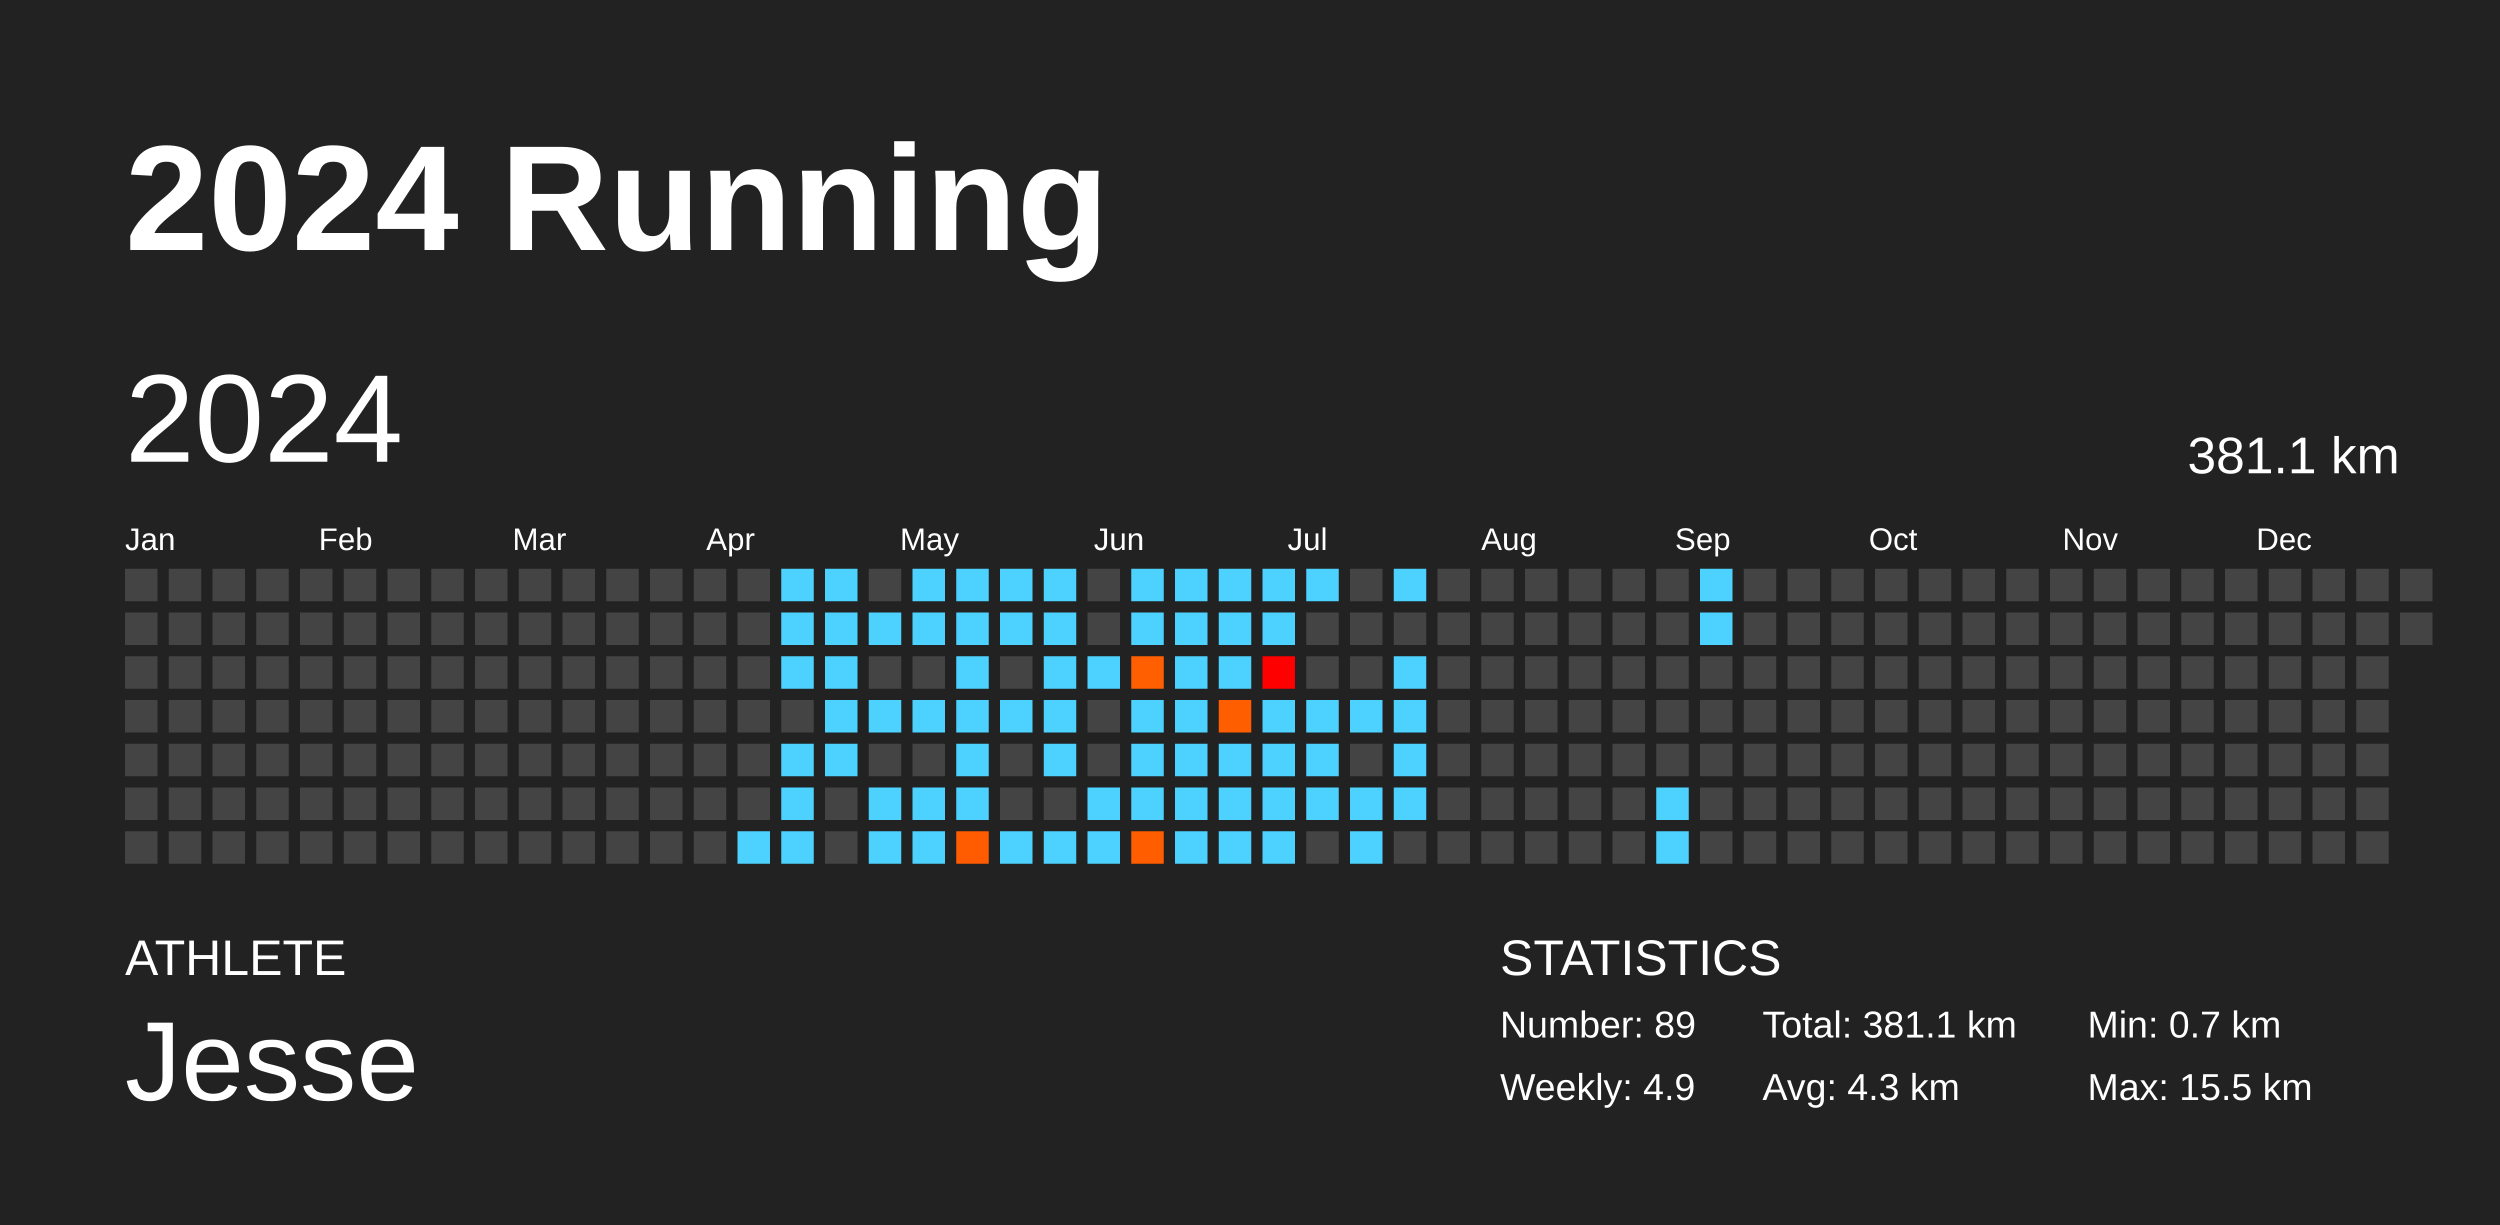
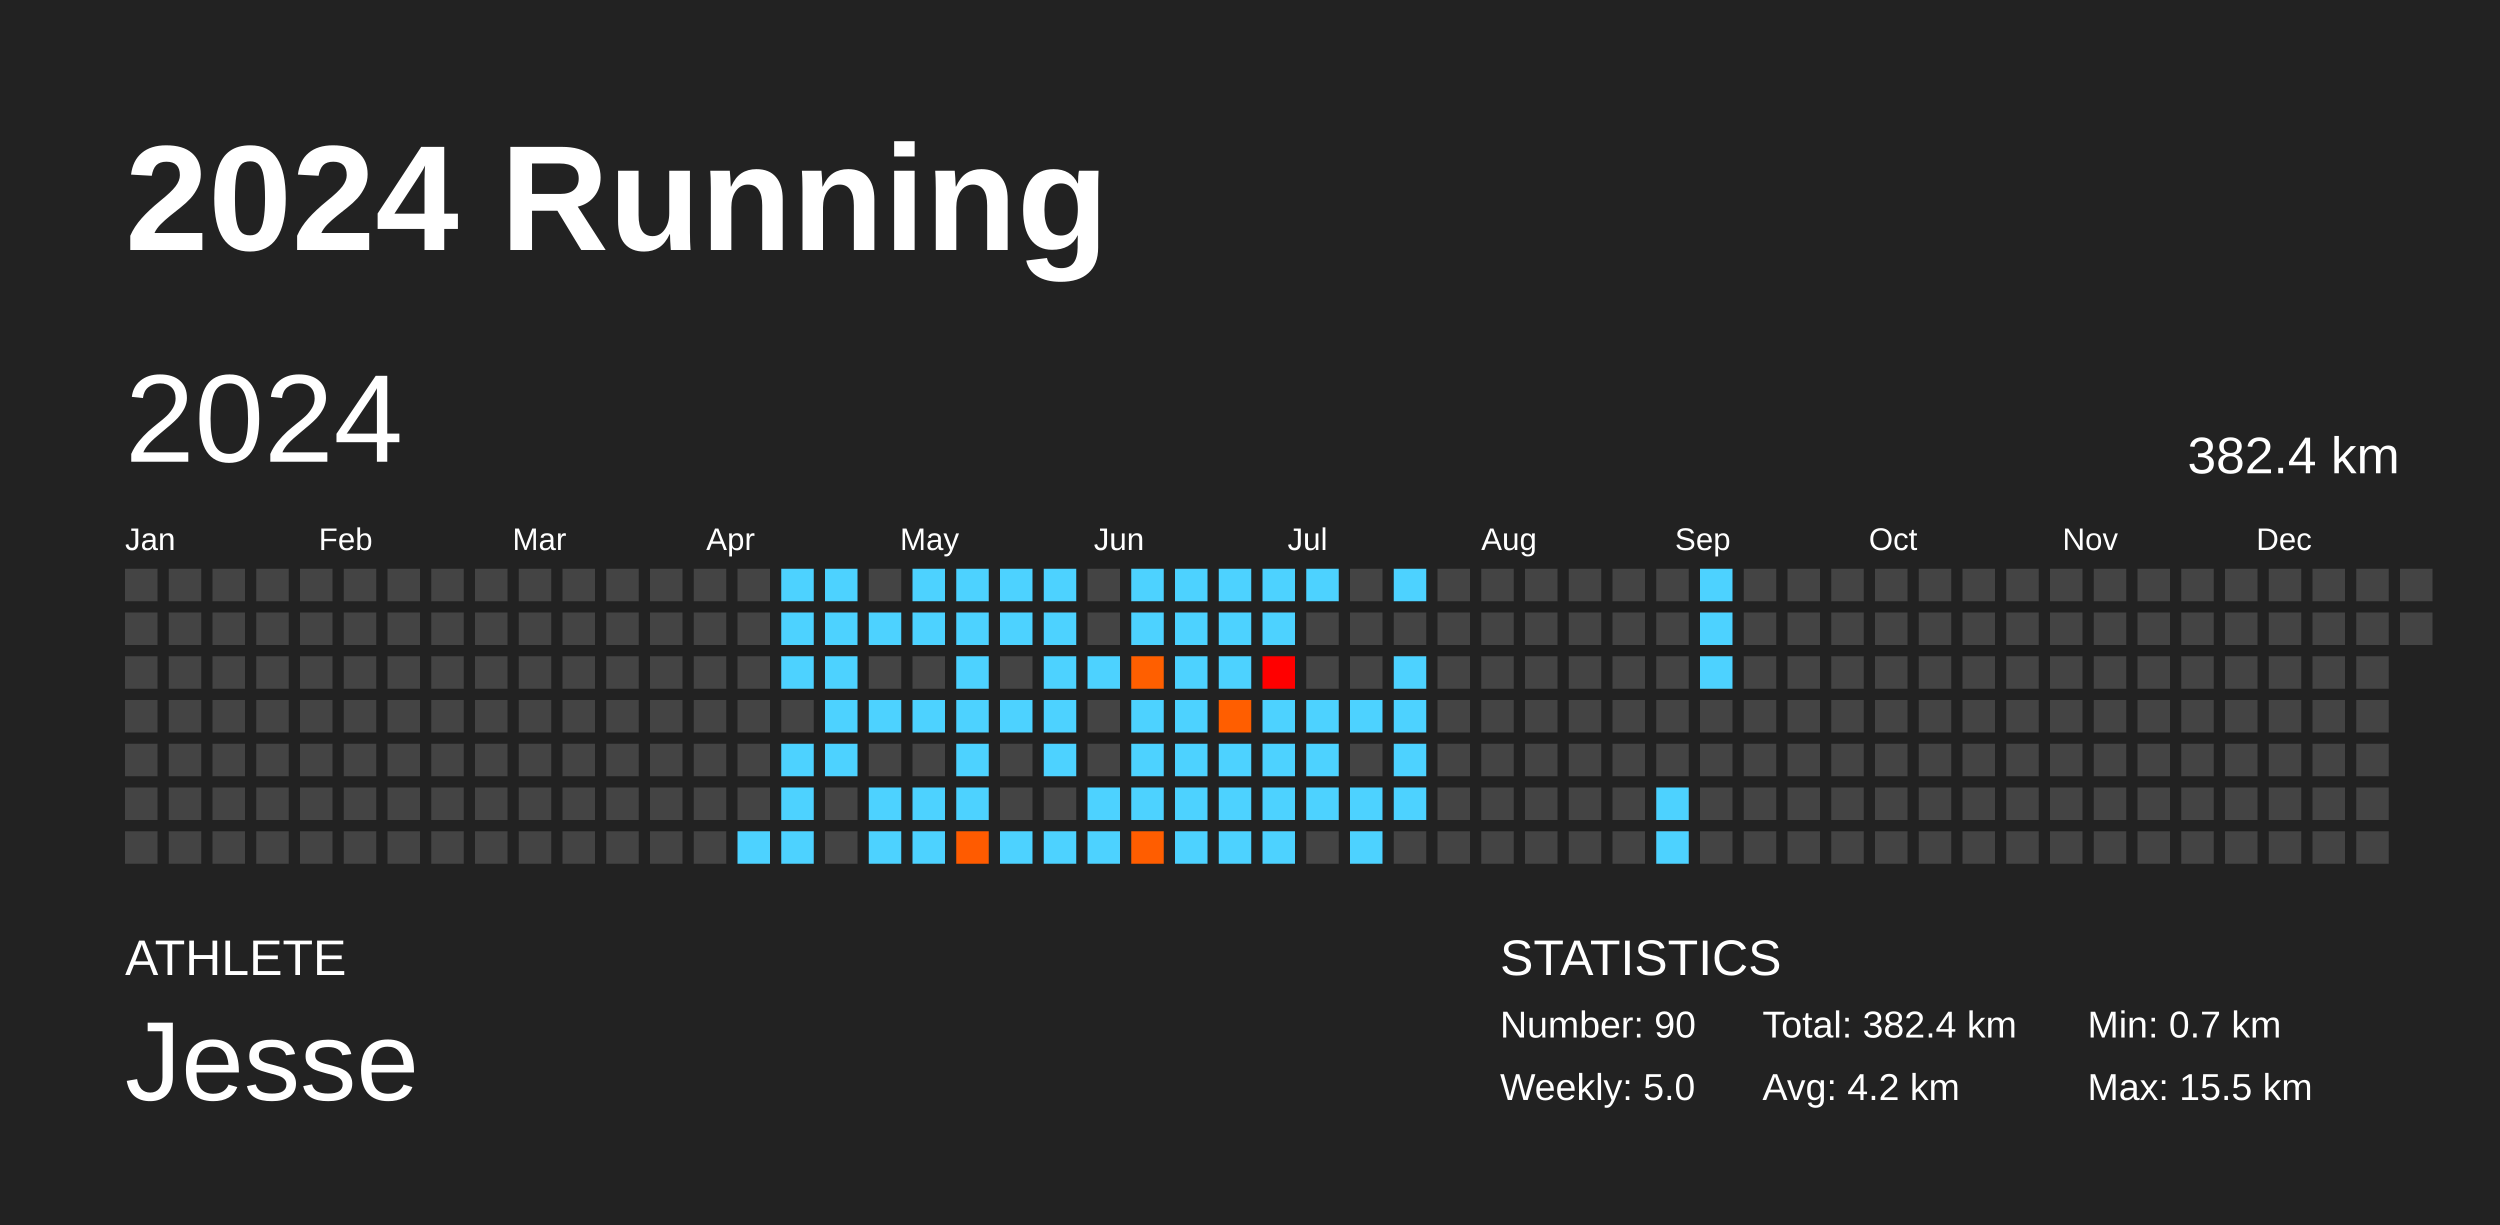
<svg xmlns="http://www.w3.org/2000/svg" baseProfile="full" height="98mm" version="1.1" viewBox="0,0,200,98" width="200mm">
  <defs />
  <rect fill="#222222" height="98" width="200" x="0" y="0" />
  <text fill="#FFFFFF" style="font-size:12px; font-family:Arial; font-weight:bold;" x="10" y="20">2024 Running</text>
  <text fill="#FFFFFF" style="font-size:4px; font-family:Arial" x="10" y="78">ATHLETE</text>
  <text fill="#FFFFFF" style="font-size:9px; font-family:Arial" x="10" y="88">Jesse</text>
  <text fill="#FFFFFF" style="font-size:4px; font-family:Arial" x="120" y="78">STATISTICS</text>
-   <text fill="#FFFFFF" style="font-size:3px; font-family:Arial" x="120" y="83">Number: 89</text>
-   <text fill="#FFFFFF" style="font-size:3px; font-family:Arial" x="120" y="88">Weekly: 4.9</text>
-   <text fill="#FFFFFF" style="font-size:3px; font-family:Arial" x="141" y="83">Total: 381.1 km</text>
-   <text fill="#FFFFFF" style="font-size:3px; font-family:Arial" x="141" y="88">Avg: 4.3 km</text>
+   <text fill="#FFFFFF" style="font-size:3px; font-family:Arial" x="120" y="83">Number: 90</text>
+   <text fill="#FFFFFF" style="font-size:3px; font-family:Arial" x="120" y="88">Weekly: 5.0</text>
+   <text fill="#FFFFFF" style="font-size:3px; font-family:Arial" x="141" y="83">Total: 382.4 km</text>
+   <text fill="#FFFFFF" style="font-size:3px; font-family:Arial" x="141" y="88">Avg: 4.2 km</text>
  <text fill="#FFFFFF" style="font-size:3px; font-family:Arial" x="167" y="83">Min: 0.7 km</text>
  <text fill="#FFFFFF" style="font-size:3px; font-family:Arial" x="167" y="88">Max: 15.5 km</text>
  <text dominant-baseline="hanging" fill="#FFFFFF" style="font-size:10.0px; font-family:Arial;" x="10" y="30">2024</text>
-   <text dominant-baseline="hanging" fill="#FFFFFF" style="font-size:4.125px; font-family:Arial;" x="175" y="35">381.1 km</text>
+   <text dominant-baseline="hanging" fill="#FFFFFF" style="font-size:4.125px; font-family:Arial;" x="175" y="35">382.4 km</text>
  <text fill="#FFFFFF" style="font-size:2.5px; font-family:Arial" x="10.0" y="44">Jan</text>
  <text fill="#FFFFFF" style="font-size:2.5px; font-family:Arial" x="25.5" y="44">Feb</text>
  <text fill="#FFFFFF" style="font-size:2.5px; font-family:Arial" x="41.0" y="44">Mar</text>
  <text fill="#FFFFFF" style="font-size:2.5px; font-family:Arial" x="56.5" y="44">Apr</text>
  <text fill="#FFFFFF" style="font-size:2.5px; font-family:Arial" x="72.0" y="44">May</text>
  <text fill="#FFFFFF" style="font-size:2.5px; font-family:Arial" x="87.5" y="44">Jun</text>
  <text fill="#FFFFFF" style="font-size:2.5px; font-family:Arial" x="103.0" y="44">Jul</text>
  <text fill="#FFFFFF" style="font-size:2.5px; font-family:Arial" x="118.5" y="44">Aug</text>
  <text fill="#FFFFFF" style="font-size:2.5px; font-family:Arial" x="134.0" y="44">Sep</text>
  <text fill="#FFFFFF" style="font-size:2.5px; font-family:Arial" x="149.5" y="44">Oct</text>
  <text fill="#FFFFFF" style="font-size:2.5px; font-family:Arial" x="165.0" y="44">Nov</text>
  <text fill="#FFFFFF" style="font-size:2.5px; font-family:Arial" x="180.5" y="44">Dec</text>
  <rect fill="#444444" height="2.6" width="2.6" x="10.0" y="45.5" />
  <rect fill="#444444" height="2.6" width="2.6" x="10.0" y="49.0" />
  <rect fill="#444444" height="2.6" width="2.6" x="10.0" y="52.5" />
  <rect fill="#444444" height="2.6" width="2.6" x="10.0" y="56.0" />
  <rect fill="#444444" height="2.6" width="2.6" x="10.0" y="59.5" />
  <rect fill="#444444" height="2.6" width="2.6" x="10.0" y="63.0" />
  <rect fill="#444444" height="2.6" width="2.6" x="10.0" y="66.5" />
  <rect fill="#444444" height="2.6" width="2.6" x="13.5" y="45.5" />
  <rect fill="#444444" height="2.6" width="2.6" x="13.5" y="49.0" />
  <rect fill="#444444" height="2.6" width="2.6" x="13.5" y="52.5" />
  <rect fill="#444444" height="2.6" width="2.6" x="13.5" y="56.0" />
  <rect fill="#444444" height="2.6" width="2.6" x="13.5" y="59.5" />
  <rect fill="#444444" height="2.6" width="2.6" x="13.5" y="63.0" />
  <rect fill="#444444" height="2.6" width="2.6" x="13.5" y="66.5" />
  <rect fill="#444444" height="2.6" width="2.6" x="17.0" y="45.5" />
  <rect fill="#444444" height="2.6" width="2.6" x="17.0" y="49.0" />
  <rect fill="#444444" height="2.6" width="2.6" x="17.0" y="52.5" />
  <rect fill="#444444" height="2.6" width="2.6" x="17.0" y="56.0" />
  <rect fill="#444444" height="2.6" width="2.6" x="17.0" y="59.5" />
  <rect fill="#444444" height="2.6" width="2.6" x="17.0" y="63.0" />
  <rect fill="#444444" height="2.6" width="2.6" x="17.0" y="66.5" />
  <rect fill="#444444" height="2.6" width="2.6" x="20.5" y="45.5" />
  <rect fill="#444444" height="2.6" width="2.6" x="20.5" y="49.0" />
  <rect fill="#444444" height="2.6" width="2.6" x="20.5" y="52.5" />
  <rect fill="#444444" height="2.6" width="2.6" x="20.5" y="56.0" />
  <rect fill="#444444" height="2.6" width="2.6" x="20.5" y="59.5" />
  <rect fill="#444444" height="2.6" width="2.6" x="20.5" y="63.0" />
  <rect fill="#444444" height="2.6" width="2.6" x="20.5" y="66.5" />
  <rect fill="#444444" height="2.6" width="2.6" x="24.0" y="45.5" />
  <rect fill="#444444" height="2.6" width="2.6" x="24.0" y="49.0" />
  <rect fill="#444444" height="2.6" width="2.6" x="24.0" y="52.5" />
  <rect fill="#444444" height="2.6" width="2.6" x="24.0" y="56.0" />
  <rect fill="#444444" height="2.6" width="2.6" x="24.0" y="59.5" />
  <rect fill="#444444" height="2.6" width="2.6" x="24.0" y="63.0" />
  <rect fill="#444444" height="2.6" width="2.6" x="24.0" y="66.5" />
  <rect fill="#444444" height="2.6" width="2.6" x="27.5" y="45.5" />
  <rect fill="#444444" height="2.6" width="2.6" x="27.5" y="49.0" />
  <rect fill="#444444" height="2.6" width="2.6" x="27.5" y="52.5" />
  <rect fill="#444444" height="2.6" width="2.6" x="27.5" y="56.0" />
  <rect fill="#444444" height="2.6" width="2.6" x="27.5" y="59.5" />
  <rect fill="#444444" height="2.6" width="2.6" x="27.5" y="63.0" />
  <rect fill="#444444" height="2.6" width="2.6" x="27.5" y="66.5" />
  <rect fill="#444444" height="2.6" width="2.6" x="31.0" y="45.5" />
  <rect fill="#444444" height="2.6" width="2.6" x="31.0" y="49.0" />
  <rect fill="#444444" height="2.6" width="2.6" x="31.0" y="52.5" />
  <rect fill="#444444" height="2.6" width="2.6" x="31.0" y="56.0" />
  <rect fill="#444444" height="2.6" width="2.6" x="31.0" y="59.5" />
  <rect fill="#444444" height="2.6" width="2.6" x="31.0" y="63.0" />
  <rect fill="#444444" height="2.6" width="2.6" x="31.0" y="66.5" />
  <rect fill="#444444" height="2.6" width="2.6" x="34.5" y="45.5" />
  <rect fill="#444444" height="2.6" width="2.6" x="34.5" y="49.0" />
  <rect fill="#444444" height="2.6" width="2.6" x="34.5" y="52.5" />
  <rect fill="#444444" height="2.6" width="2.6" x="34.5" y="56.0" />
  <rect fill="#444444" height="2.6" width="2.6" x="34.5" y="59.5" />
  <rect fill="#444444" height="2.6" width="2.6" x="34.5" y="63.0" />
  <rect fill="#444444" height="2.6" width="2.6" x="34.5" y="66.5" />
  <rect fill="#444444" height="2.6" width="2.6" x="38.0" y="45.5" />
  <rect fill="#444444" height="2.6" width="2.6" x="38.0" y="49.0" />
  <rect fill="#444444" height="2.6" width="2.6" x="38.0" y="52.5" />
  <rect fill="#444444" height="2.6" width="2.6" x="38.0" y="56.0" />
  <rect fill="#444444" height="2.6" width="2.6" x="38.0" y="59.5" />
  <rect fill="#444444" height="2.6" width="2.6" x="38.0" y="63.0" />
  <rect fill="#444444" height="2.6" width="2.6" x="38.0" y="66.5" />
  <rect fill="#444444" height="2.6" width="2.6" x="41.5" y="45.5" />
  <rect fill="#444444" height="2.6" width="2.6" x="41.5" y="49.0" />
  <rect fill="#444444" height="2.6" width="2.6" x="41.5" y="52.5" />
  <rect fill="#444444" height="2.6" width="2.6" x="41.5" y="56.0" />
  <rect fill="#444444" height="2.6" width="2.6" x="41.5" y="59.5" />
  <rect fill="#444444" height="2.6" width="2.6" x="41.5" y="63.0" />
  <rect fill="#444444" height="2.6" width="2.6" x="41.5" y="66.5" />
  <rect fill="#444444" height="2.6" width="2.6" x="45.0" y="45.5" />
  <rect fill="#444444" height="2.6" width="2.6" x="45.0" y="49.0" />
  <rect fill="#444444" height="2.6" width="2.6" x="45.0" y="52.5" />
  <rect fill="#444444" height="2.6" width="2.6" x="45.0" y="56.0" />
  <rect fill="#444444" height="2.6" width="2.6" x="45.0" y="59.5" />
  <rect fill="#444444" height="2.6" width="2.6" x="45.0" y="63.0" />
  <rect fill="#444444" height="2.6" width="2.6" x="45.0" y="66.5" />
  <rect fill="#444444" height="2.6" width="2.6" x="48.5" y="45.5" />
  <rect fill="#444444" height="2.6" width="2.6" x="48.5" y="49.0" />
  <rect fill="#444444" height="2.6" width="2.6" x="48.5" y="52.5" />
  <rect fill="#444444" height="2.6" width="2.6" x="48.5" y="56.0" />
  <rect fill="#444444" height="2.6" width="2.6" x="48.5" y="59.5" />
  <rect fill="#444444" height="2.6" width="2.6" x="48.5" y="63.0" />
  <rect fill="#444444" height="2.6" width="2.6" x="48.5" y="66.5" />
  <rect fill="#444444" height="2.6" width="2.6" x="52.0" y="45.5" />
  <rect fill="#444444" height="2.6" width="2.6" x="52.0" y="49.0" />
  <rect fill="#444444" height="2.6" width="2.6" x="52.0" y="52.5" />
  <rect fill="#444444" height="2.6" width="2.6" x="52.0" y="56.0" />
  <rect fill="#444444" height="2.6" width="2.6" x="52.0" y="59.5" />
  <rect fill="#444444" height="2.6" width="2.6" x="52.0" y="63.0" />
  <rect fill="#444444" height="2.6" width="2.6" x="52.0" y="66.5" />
  <rect fill="#444444" height="2.6" width="2.6" x="55.5" y="45.5" />
  <rect fill="#444444" height="2.6" width="2.6" x="55.5" y="49.0" />
  <rect fill="#444444" height="2.6" width="2.6" x="55.5" y="52.5" />
  <rect fill="#444444" height="2.6" width="2.6" x="55.5" y="56.0" />
  <rect fill="#444444" height="2.6" width="2.6" x="55.5" y="59.5" />
  <rect fill="#444444" height="2.6" width="2.6" x="55.5" y="63.0" />
  <rect fill="#444444" height="2.6" width="2.6" x="55.5" y="66.5" />
  <rect fill="#444444" height="2.6" width="2.6" x="59.0" y="45.5" />
  <rect fill="#444444" height="2.6" width="2.6" x="59.0" y="49.0" />
  <rect fill="#444444" height="2.6" width="2.6" x="59.0" y="52.5" />
  <rect fill="#444444" height="2.6" width="2.6" x="59.0" y="56.0" />
  <rect fill="#444444" height="2.6" width="2.6" x="59.0" y="59.5" />
  <rect fill="#444444" height="2.6" width="2.6" x="59.0" y="63.0" />
  <rect fill="#4dd2ff" height="2.6" width="2.6" x="59.0" y="66.5" />
  <rect fill="#4dd2ff" height="2.6" width="2.6" x="62.5" y="45.5" />
  <rect fill="#4dd2ff" height="2.6" width="2.6" x="62.5" y="49.0" />
  <rect fill="#4dd2ff" height="2.6" width="2.6" x="62.5" y="52.5" />
  <rect fill="#444444" height="2.6" width="2.6" x="62.5" y="56.0" />
  <rect fill="#4dd2ff" height="2.6" width="2.6" x="62.5" y="59.5" />
  <rect fill="#4dd2ff" height="2.6" width="2.6" x="62.5" y="63.0" />
  <rect fill="#4dd2ff" height="2.6" width="2.6" x="62.5" y="66.5" />
  <rect fill="#4dd2ff" height="2.6" width="2.6" x="66.0" y="45.5" />
  <rect fill="#4dd2ff" height="2.6" width="2.6" x="66.0" y="49.0" />
  <rect fill="#4dd2ff" height="2.6" width="2.6" x="66.0" y="52.5" />
  <rect fill="#4dd2ff" height="2.6" width="2.6" x="66.0" y="56.0" />
  <rect fill="#4dd2ff" height="2.6" width="2.6" x="66.0" y="59.5" />
  <rect fill="#444444" height="2.6" width="2.6" x="66.0" y="63.0" />
  <rect fill="#444444" height="2.6" width="2.6" x="66.0" y="66.5" />
  <rect fill="#444444" height="2.6" width="2.6" x="69.5" y="45.5" />
  <rect fill="#4dd2ff" height="2.6" width="2.6" x="69.5" y="49.0" />
  <rect fill="#444444" height="2.6" width="2.6" x="69.5" y="52.5" />
  <rect fill="#4dd2ff" height="2.6" width="2.6" x="69.5" y="56.0" />
  <rect fill="#444444" height="2.6" width="2.6" x="69.5" y="59.5" />
  <rect fill="#4dd2ff" height="2.6" width="2.6" x="69.5" y="63.0" />
  <rect fill="#4dd2ff" height="2.6" width="2.6" x="69.5" y="66.5" />
  <rect fill="#4dd2ff" height="2.6" width="2.6" x="73.0" y="45.5" />
  <rect fill="#4dd2ff" height="2.6" width="2.6" x="73.0" y="49.0" />
  <rect fill="#444444" height="2.6" width="2.6" x="73.0" y="52.5" />
  <rect fill="#4dd2ff" height="2.6" width="2.6" x="73.0" y="56.0" />
  <rect fill="#444444" height="2.6" width="2.6" x="73.0" y="59.5" />
  <rect fill="#4dd2ff" height="2.6" width="2.6" x="73.0" y="63.0" />
  <rect fill="#4dd2ff" height="2.6" width="2.6" x="73.0" y="66.5" />
  <rect fill="#4dd2ff" height="2.6" width="2.6" x="76.5" y="45.5" />
  <rect fill="#4dd2ff" height="2.6" width="2.6" x="76.5" y="49.0" />
  <rect fill="#4dd2ff" height="2.6" width="2.6" x="76.5" y="52.5" />
  <rect fill="#4dd2ff" height="2.6" width="2.6" x="76.5" y="56.0" />
  <rect fill="#4dd2ff" height="2.6" width="2.6" x="76.5" y="59.5" />
  <rect fill="#4dd2ff" height="2.6" width="2.6" x="76.5" y="63.0" />
  <rect fill="#ff5b00" height="2.6" width="2.6" x="76.5" y="66.5" />
  <rect fill="#4dd2ff" height="2.6" width="2.6" x="80.0" y="45.5" />
  <rect fill="#4dd2ff" height="2.6" width="2.6" x="80.0" y="49.0" />
  <rect fill="#444444" height="2.6" width="2.6" x="80.0" y="52.5" />
  <rect fill="#4dd2ff" height="2.6" width="2.6" x="80.0" y="56.0" />
  <rect fill="#444444" height="2.6" width="2.6" x="80.0" y="59.5" />
  <rect fill="#444444" height="2.6" width="2.6" x="80.0" y="63.0" />
  <rect fill="#4dd2ff" height="2.6" width="2.6" x="80.0" y="66.5" />
  <rect fill="#4dd2ff" height="2.6" width="2.6" x="83.5" y="45.5" />
  <rect fill="#4dd2ff" height="2.6" width="2.6" x="83.5" y="49.0" />
  <rect fill="#4dd2ff" height="2.6" width="2.6" x="83.5" y="52.5" />
  <rect fill="#4dd2ff" height="2.6" width="2.6" x="83.5" y="56.0" />
  <rect fill="#4dd2ff" height="2.6" width="2.6" x="83.5" y="59.5" />
  <rect fill="#444444" height="2.6" width="2.6" x="83.5" y="63.0" />
  <rect fill="#4dd2ff" height="2.6" width="2.6" x="83.5" y="66.5" />
  <rect fill="#444444" height="2.6" width="2.6" x="87.0" y="45.5" />
  <rect fill="#444444" height="2.6" width="2.6" x="87.0" y="49.0" />
  <rect fill="#4dd2ff" height="2.6" width="2.6" x="87.0" y="52.5" />
  <rect fill="#444444" height="2.6" width="2.6" x="87.0" y="56.0" />
  <rect fill="#444444" height="2.6" width="2.6" x="87.0" y="59.5" />
  <rect fill="#4dd2ff" height="2.6" width="2.6" x="87.0" y="63.0" />
  <rect fill="#4dd2ff" height="2.6" width="2.6" x="87.0" y="66.5" />
  <rect fill="#4dd2ff" height="2.6" width="2.6" x="90.5" y="45.5" />
  <rect fill="#4dd2ff" height="2.6" width="2.6" x="90.5" y="49.0" />
  <rect fill="#ff5f00" height="2.6" width="2.6" x="90.5" y="52.5" />
  <rect fill="#4dd2ff" height="2.6" width="2.6" x="90.5" y="56.0" />
  <rect fill="#4dd2ff" height="2.6" width="2.6" x="90.5" y="59.5" />
  <rect fill="#4dd2ff" height="2.6" width="2.6" x="90.5" y="63.0" />
  <rect fill="#ff5d00" height="2.6" width="2.6" x="90.5" y="66.5" />
  <rect fill="#4dd2ff" height="2.6" width="2.6" x="94.0" y="45.5" />
  <rect fill="#4dd2ff" height="2.6" width="2.6" x="94.0" y="49.0" />
  <rect fill="#4dd2ff" height="2.6" width="2.6" x="94.0" y="52.5" />
  <rect fill="#4dd2ff" height="2.6" width="2.6" x="94.0" y="56.0" />
  <rect fill="#4dd2ff" height="2.6" width="2.6" x="94.0" y="59.5" />
  <rect fill="#4dd2ff" height="2.6" width="2.6" x="94.0" y="63.0" />
  <rect fill="#4dd2ff" height="2.6" width="2.6" x="94.0" y="66.5" />
  <rect fill="#4dd2ff" height="2.6" width="2.6" x="97.5" y="45.5" />
  <rect fill="#4dd2ff" height="2.6" width="2.6" x="97.5" y="49.0" />
  <rect fill="#4dd2ff" height="2.6" width="2.6" x="97.5" y="52.5" />
  <rect fill="#ff5e00" height="2.6" width="2.6" x="97.5" y="56.0" />
  <rect fill="#4dd2ff" height="2.6" width="2.6" x="97.5" y="59.5" />
  <rect fill="#4dd2ff" height="2.6" width="2.6" x="97.5" y="63.0" />
  <rect fill="#4dd2ff" height="2.6" width="2.6" x="97.5" y="66.5" />
  <rect fill="#4dd2ff" height="2.6" width="2.6" x="101.0" y="45.5" />
  <rect fill="#4dd2ff" height="2.6" width="2.6" x="101.0" y="49.0" />
  <rect fill="#ff0000" height="2.6" width="2.6" x="101.0" y="52.5" />
  <rect fill="#4dd2ff" height="2.6" width="2.6" x="101.0" y="56.0" />
  <rect fill="#4dd2ff" height="2.6" width="2.6" x="101.0" y="59.5" />
  <rect fill="#4dd2ff" height="2.6" width="2.6" x="101.0" y="63.0" />
  <rect fill="#4dd2ff" height="2.6" width="2.6" x="101.0" y="66.5" />
  <rect fill="#4dd2ff" height="2.6" width="2.6" x="104.5" y="45.5" />
  <rect fill="#444444" height="2.6" width="2.6" x="104.5" y="49.0" />
  <rect fill="#444444" height="2.6" width="2.6" x="104.5" y="52.5" />
  <rect fill="#4dd2ff" height="2.6" width="2.6" x="104.5" y="56.0" />
  <rect fill="#4dd2ff" height="2.6" width="2.6" x="104.5" y="59.5" />
  <rect fill="#4dd2ff" height="2.6" width="2.6" x="104.5" y="63.0" />
  <rect fill="#444444" height="2.6" width="2.6" x="104.5" y="66.5" />
  <rect fill="#444444" height="2.6" width="2.6" x="108.0" y="45.5" />
  <rect fill="#444444" height="2.6" width="2.6" x="108.0" y="49.0" />
  <rect fill="#444444" height="2.6" width="2.6" x="108.0" y="52.5" />
  <rect fill="#4dd2ff" height="2.6" width="2.6" x="108.0" y="56.0" />
  <rect fill="#444444" height="2.6" width="2.6" x="108.0" y="59.5" />
  <rect fill="#4dd2ff" height="2.6" width="2.6" x="108.0" y="63.0" />
  <rect fill="#4dd2ff" height="2.6" width="2.6" x="108.0" y="66.5" />
  <rect fill="#4dd2ff" height="2.6" width="2.6" x="111.5" y="45.5" />
  <rect fill="#444444" height="2.6" width="2.6" x="111.5" y="49.0" />
  <rect fill="#4dd2ff" height="2.6" width="2.6" x="111.5" y="52.5" />
  <rect fill="#4dd2ff" height="2.6" width="2.6" x="111.5" y="56.0" />
  <rect fill="#4dd2ff" height="2.6" width="2.6" x="111.5" y="59.5" />
  <rect fill="#4dd2ff" height="2.6" width="2.6" x="111.5" y="63.0" />
  <rect fill="#444444" height="2.6" width="2.6" x="111.5" y="66.5" />
  <rect fill="#444444" height="2.6" width="2.6" x="115.0" y="45.5" />
  <rect fill="#444444" height="2.6" width="2.6" x="115.0" y="49.0" />
  <rect fill="#444444" height="2.6" width="2.6" x="115.0" y="52.5" />
  <rect fill="#444444" height="2.6" width="2.6" x="115.0" y="56.0" />
  <rect fill="#444444" height="2.6" width="2.6" x="115.0" y="59.5" />
  <rect fill="#444444" height="2.6" width="2.6" x="115.0" y="63.0" />
  <rect fill="#444444" height="2.6" width="2.6" x="115.0" y="66.5" />
  <rect fill="#444444" height="2.6" width="2.6" x="118.5" y="45.5" />
  <rect fill="#444444" height="2.6" width="2.6" x="118.5" y="49.0" />
  <rect fill="#444444" height="2.6" width="2.6" x="118.5" y="52.5" />
  <rect fill="#444444" height="2.6" width="2.6" x="118.5" y="56.0" />
  <rect fill="#444444" height="2.6" width="2.6" x="118.5" y="59.5" />
  <rect fill="#444444" height="2.6" width="2.6" x="118.5" y="63.0" />
  <rect fill="#444444" height="2.6" width="2.6" x="118.5" y="66.5" />
  <rect fill="#444444" height="2.6" width="2.6" x="122.0" y="45.5" />
  <rect fill="#444444" height="2.6" width="2.6" x="122.0" y="49.0" />
  <rect fill="#444444" height="2.6" width="2.6" x="122.0" y="52.5" />
  <rect fill="#444444" height="2.6" width="2.6" x="122.0" y="56.0" />
  <rect fill="#444444" height="2.6" width="2.6" x="122.0" y="59.5" />
  <rect fill="#444444" height="2.6" width="2.6" x="122.0" y="63.0" />
  <rect fill="#444444" height="2.6" width="2.6" x="122.0" y="66.5" />
  <rect fill="#444444" height="2.6" width="2.6" x="125.5" y="45.5" />
  <rect fill="#444444" height="2.6" width="2.6" x="125.5" y="49.0" />
  <rect fill="#444444" height="2.6" width="2.6" x="125.5" y="52.5" />
  <rect fill="#444444" height="2.6" width="2.6" x="125.5" y="56.0" />
  <rect fill="#444444" height="2.6" width="2.6" x="125.5" y="59.5" />
  <rect fill="#444444" height="2.6" width="2.6" x="125.5" y="63.0" />
  <rect fill="#444444" height="2.6" width="2.6" x="125.5" y="66.5" />
  <rect fill="#444444" height="2.6" width="2.6" x="129.0" y="45.5" />
  <rect fill="#444444" height="2.6" width="2.6" x="129.0" y="49.0" />
  <rect fill="#444444" height="2.6" width="2.6" x="129.0" y="52.5" />
  <rect fill="#444444" height="2.6" width="2.6" x="129.0" y="56.0" />
  <rect fill="#444444" height="2.6" width="2.6" x="129.0" y="59.5" />
  <rect fill="#444444" height="2.6" width="2.6" x="129.0" y="63.0" />
  <rect fill="#444444" height="2.6" width="2.6" x="129.0" y="66.5" />
  <rect fill="#444444" height="2.6" width="2.6" x="132.5" y="45.5" />
  <rect fill="#444444" height="2.6" width="2.6" x="132.5" y="49.0" />
  <rect fill="#444444" height="2.6" width="2.6" x="132.5" y="52.5" />
  <rect fill="#444444" height="2.6" width="2.6" x="132.5" y="56.0" />
  <rect fill="#444444" height="2.6" width="2.6" x="132.5" y="59.5" />
  <rect fill="#4dd2ff" height="2.6" width="2.6" x="132.5" y="63.0" />
  <rect fill="#4dd2ff" height="2.6" width="2.6" x="132.5" y="66.5" />
  <rect fill="#4dd2ff" height="2.6" width="2.6" x="136.0" y="45.5" />
  <rect fill="#4dd2ff" height="2.6" width="2.6" x="136.0" y="49.0" />
-   <rect fill="#444444" height="2.6" width="2.6" x="136.0" y="52.5" />
+   <rect fill="#4dd2ff" height="2.6" width="2.6" x="136.0" y="52.5" />
  <rect fill="#444444" height="2.6" width="2.6" x="136.0" y="56.0" />
  <rect fill="#444444" height="2.6" width="2.6" x="136.0" y="59.5" />
  <rect fill="#444444" height="2.6" width="2.6" x="136.0" y="63.0" />
  <rect fill="#444444" height="2.6" width="2.6" x="136.0" y="66.5" />
  <rect fill="#444444" height="2.6" width="2.6" x="139.5" y="45.5" />
  <rect fill="#444444" height="2.6" width="2.6" x="139.5" y="49.0" />
  <rect fill="#444444" height="2.6" width="2.6" x="139.5" y="52.5" />
  <rect fill="#444444" height="2.6" width="2.6" x="139.5" y="56.0" />
  <rect fill="#444444" height="2.6" width="2.6" x="139.5" y="59.5" />
  <rect fill="#444444" height="2.6" width="2.6" x="139.5" y="63.0" />
  <rect fill="#444444" height="2.6" width="2.6" x="139.5" y="66.5" />
  <rect fill="#444444" height="2.6" width="2.6" x="143.0" y="45.5" />
  <rect fill="#444444" height="2.6" width="2.6" x="143.0" y="49.0" />
  <rect fill="#444444" height="2.6" width="2.6" x="143.0" y="52.5" />
  <rect fill="#444444" height="2.6" width="2.6" x="143.0" y="56.0" />
  <rect fill="#444444" height="2.6" width="2.6" x="143.0" y="59.5" />
  <rect fill="#444444" height="2.6" width="2.6" x="143.0" y="63.0" />
  <rect fill="#444444" height="2.6" width="2.6" x="143.0" y="66.5" />
  <rect fill="#444444" height="2.6" width="2.6" x="146.5" y="45.5" />
  <rect fill="#444444" height="2.6" width="2.6" x="146.5" y="49.0" />
  <rect fill="#444444" height="2.6" width="2.6" x="146.5" y="52.5" />
  <rect fill="#444444" height="2.6" width="2.6" x="146.5" y="56.0" />
  <rect fill="#444444" height="2.6" width="2.6" x="146.5" y="59.5" />
  <rect fill="#444444" height="2.6" width="2.6" x="146.5" y="63.0" />
  <rect fill="#444444" height="2.6" width="2.6" x="146.5" y="66.5" />
  <rect fill="#444444" height="2.6" width="2.6" x="150.0" y="45.5" />
  <rect fill="#444444" height="2.6" width="2.6" x="150.0" y="49.0" />
  <rect fill="#444444" height="2.6" width="2.6" x="150.0" y="52.5" />
  <rect fill="#444444" height="2.6" width="2.6" x="150.0" y="56.0" />
  <rect fill="#444444" height="2.6" width="2.6" x="150.0" y="59.5" />
  <rect fill="#444444" height="2.6" width="2.6" x="150.0" y="63.0" />
  <rect fill="#444444" height="2.6" width="2.6" x="150.0" y="66.5" />
  <rect fill="#444444" height="2.6" width="2.6" x="153.5" y="45.5" />
  <rect fill="#444444" height="2.6" width="2.6" x="153.5" y="49.0" />
  <rect fill="#444444" height="2.6" width="2.6" x="153.5" y="52.5" />
  <rect fill="#444444" height="2.6" width="2.6" x="153.5" y="56.0" />
  <rect fill="#444444" height="2.6" width="2.6" x="153.5" y="59.5" />
  <rect fill="#444444" height="2.6" width="2.6" x="153.5" y="63.0" />
  <rect fill="#444444" height="2.6" width="2.6" x="153.5" y="66.5" />
  <rect fill="#444444" height="2.6" width="2.6" x="157.0" y="45.5" />
  <rect fill="#444444" height="2.6" width="2.6" x="157.0" y="49.0" />
  <rect fill="#444444" height="2.6" width="2.6" x="157.0" y="52.5" />
  <rect fill="#444444" height="2.6" width="2.6" x="157.0" y="56.0" />
  <rect fill="#444444" height="2.6" width="2.6" x="157.0" y="59.5" />
  <rect fill="#444444" height="2.6" width="2.6" x="157.0" y="63.0" />
  <rect fill="#444444" height="2.6" width="2.6" x="157.0" y="66.5" />
  <rect fill="#444444" height="2.6" width="2.6" x="160.5" y="45.5" />
  <rect fill="#444444" height="2.6" width="2.6" x="160.5" y="49.0" />
  <rect fill="#444444" height="2.6" width="2.6" x="160.5" y="52.5" />
  <rect fill="#444444" height="2.6" width="2.6" x="160.5" y="56.0" />
  <rect fill="#444444" height="2.6" width="2.6" x="160.5" y="59.5" />
  <rect fill="#444444" height="2.6" width="2.6" x="160.5" y="63.0" />
  <rect fill="#444444" height="2.6" width="2.6" x="160.5" y="66.5" />
  <rect fill="#444444" height="2.6" width="2.6" x="164.0" y="45.5" />
  <rect fill="#444444" height="2.6" width="2.6" x="164.0" y="49.0" />
  <rect fill="#444444" height="2.6" width="2.6" x="164.0" y="52.5" />
  <rect fill="#444444" height="2.6" width="2.6" x="164.0" y="56.0" />
  <rect fill="#444444" height="2.6" width="2.6" x="164.0" y="59.5" />
  <rect fill="#444444" height="2.6" width="2.6" x="164.0" y="63.0" />
  <rect fill="#444444" height="2.6" width="2.6" x="164.0" y="66.5" />
  <rect fill="#444444" height="2.6" width="2.6" x="167.5" y="45.5" />
  <rect fill="#444444" height="2.6" width="2.6" x="167.5" y="49.0" />
  <rect fill="#444444" height="2.6" width="2.6" x="167.5" y="52.5" />
  <rect fill="#444444" height="2.6" width="2.6" x="167.5" y="56.0" />
  <rect fill="#444444" height="2.6" width="2.6" x="167.5" y="59.5" />
  <rect fill="#444444" height="2.6" width="2.6" x="167.5" y="63.0" />
  <rect fill="#444444" height="2.6" width="2.6" x="167.5" y="66.5" />
  <rect fill="#444444" height="2.6" width="2.6" x="171.0" y="45.5" />
  <rect fill="#444444" height="2.6" width="2.6" x="171.0" y="49.0" />
  <rect fill="#444444" height="2.6" width="2.6" x="171.0" y="52.5" />
  <rect fill="#444444" height="2.6" width="2.6" x="171.0" y="56.0" />
  <rect fill="#444444" height="2.6" width="2.6" x="171.0" y="59.5" />
  <rect fill="#444444" height="2.6" width="2.6" x="171.0" y="63.0" />
  <rect fill="#444444" height="2.6" width="2.6" x="171.0" y="66.5" />
  <rect fill="#444444" height="2.6" width="2.6" x="174.5" y="45.5" />
  <rect fill="#444444" height="2.6" width="2.6" x="174.5" y="49.0" />
  <rect fill="#444444" height="2.6" width="2.6" x="174.5" y="52.5" />
  <rect fill="#444444" height="2.6" width="2.6" x="174.5" y="56.0" />
  <rect fill="#444444" height="2.6" width="2.6" x="174.5" y="59.5" />
  <rect fill="#444444" height="2.6" width="2.6" x="174.5" y="63.0" />
  <rect fill="#444444" height="2.6" width="2.6" x="174.5" y="66.5" />
  <rect fill="#444444" height="2.6" width="2.6" x="178.0" y="45.5" />
  <rect fill="#444444" height="2.6" width="2.6" x="178.0" y="49.0" />
  <rect fill="#444444" height="2.6" width="2.6" x="178.0" y="52.5" />
  <rect fill="#444444" height="2.6" width="2.6" x="178.0" y="56.0" />
  <rect fill="#444444" height="2.6" width="2.6" x="178.0" y="59.5" />
  <rect fill="#444444" height="2.6" width="2.6" x="178.0" y="63.0" />
  <rect fill="#444444" height="2.6" width="2.6" x="178.0" y="66.5" />
  <rect fill="#444444" height="2.6" width="2.6" x="181.5" y="45.5" />
  <rect fill="#444444" height="2.6" width="2.6" x="181.5" y="49.0" />
  <rect fill="#444444" height="2.6" width="2.6" x="181.5" y="52.5" />
  <rect fill="#444444" height="2.6" width="2.6" x="181.5" y="56.0" />
  <rect fill="#444444" height="2.6" width="2.6" x="181.5" y="59.5" />
  <rect fill="#444444" height="2.6" width="2.6" x="181.5" y="63.0" />
  <rect fill="#444444" height="2.6" width="2.6" x="181.5" y="66.5" />
  <rect fill="#444444" height="2.6" width="2.6" x="185.0" y="45.5" />
  <rect fill="#444444" height="2.6" width="2.6" x="185.0" y="49.0" />
  <rect fill="#444444" height="2.6" width="2.6" x="185.0" y="52.5" />
  <rect fill="#444444" height="2.6" width="2.6" x="185.0" y="56.0" />
  <rect fill="#444444" height="2.6" width="2.6" x="185.0" y="59.5" />
  <rect fill="#444444" height="2.6" width="2.6" x="185.0" y="63.0" />
  <rect fill="#444444" height="2.6" width="2.6" x="185.0" y="66.5" />
  <rect fill="#444444" height="2.6" width="2.6" x="188.5" y="45.5" />
  <rect fill="#444444" height="2.6" width="2.6" x="188.5" y="49.0" />
  <rect fill="#444444" height="2.6" width="2.6" x="188.5" y="52.5" />
  <rect fill="#444444" height="2.6" width="2.6" x="188.5" y="56.0" />
  <rect fill="#444444" height="2.6" width="2.6" x="188.5" y="59.5" />
  <rect fill="#444444" height="2.6" width="2.6" x="188.5" y="63.0" />
  <rect fill="#444444" height="2.6" width="2.6" x="188.5" y="66.5" />
  <rect fill="#444444" height="2.6" width="2.6" x="192.0" y="45.5" />
  <rect fill="#444444" height="2.6" width="2.6" x="192.0" y="49.0" />
</svg>
